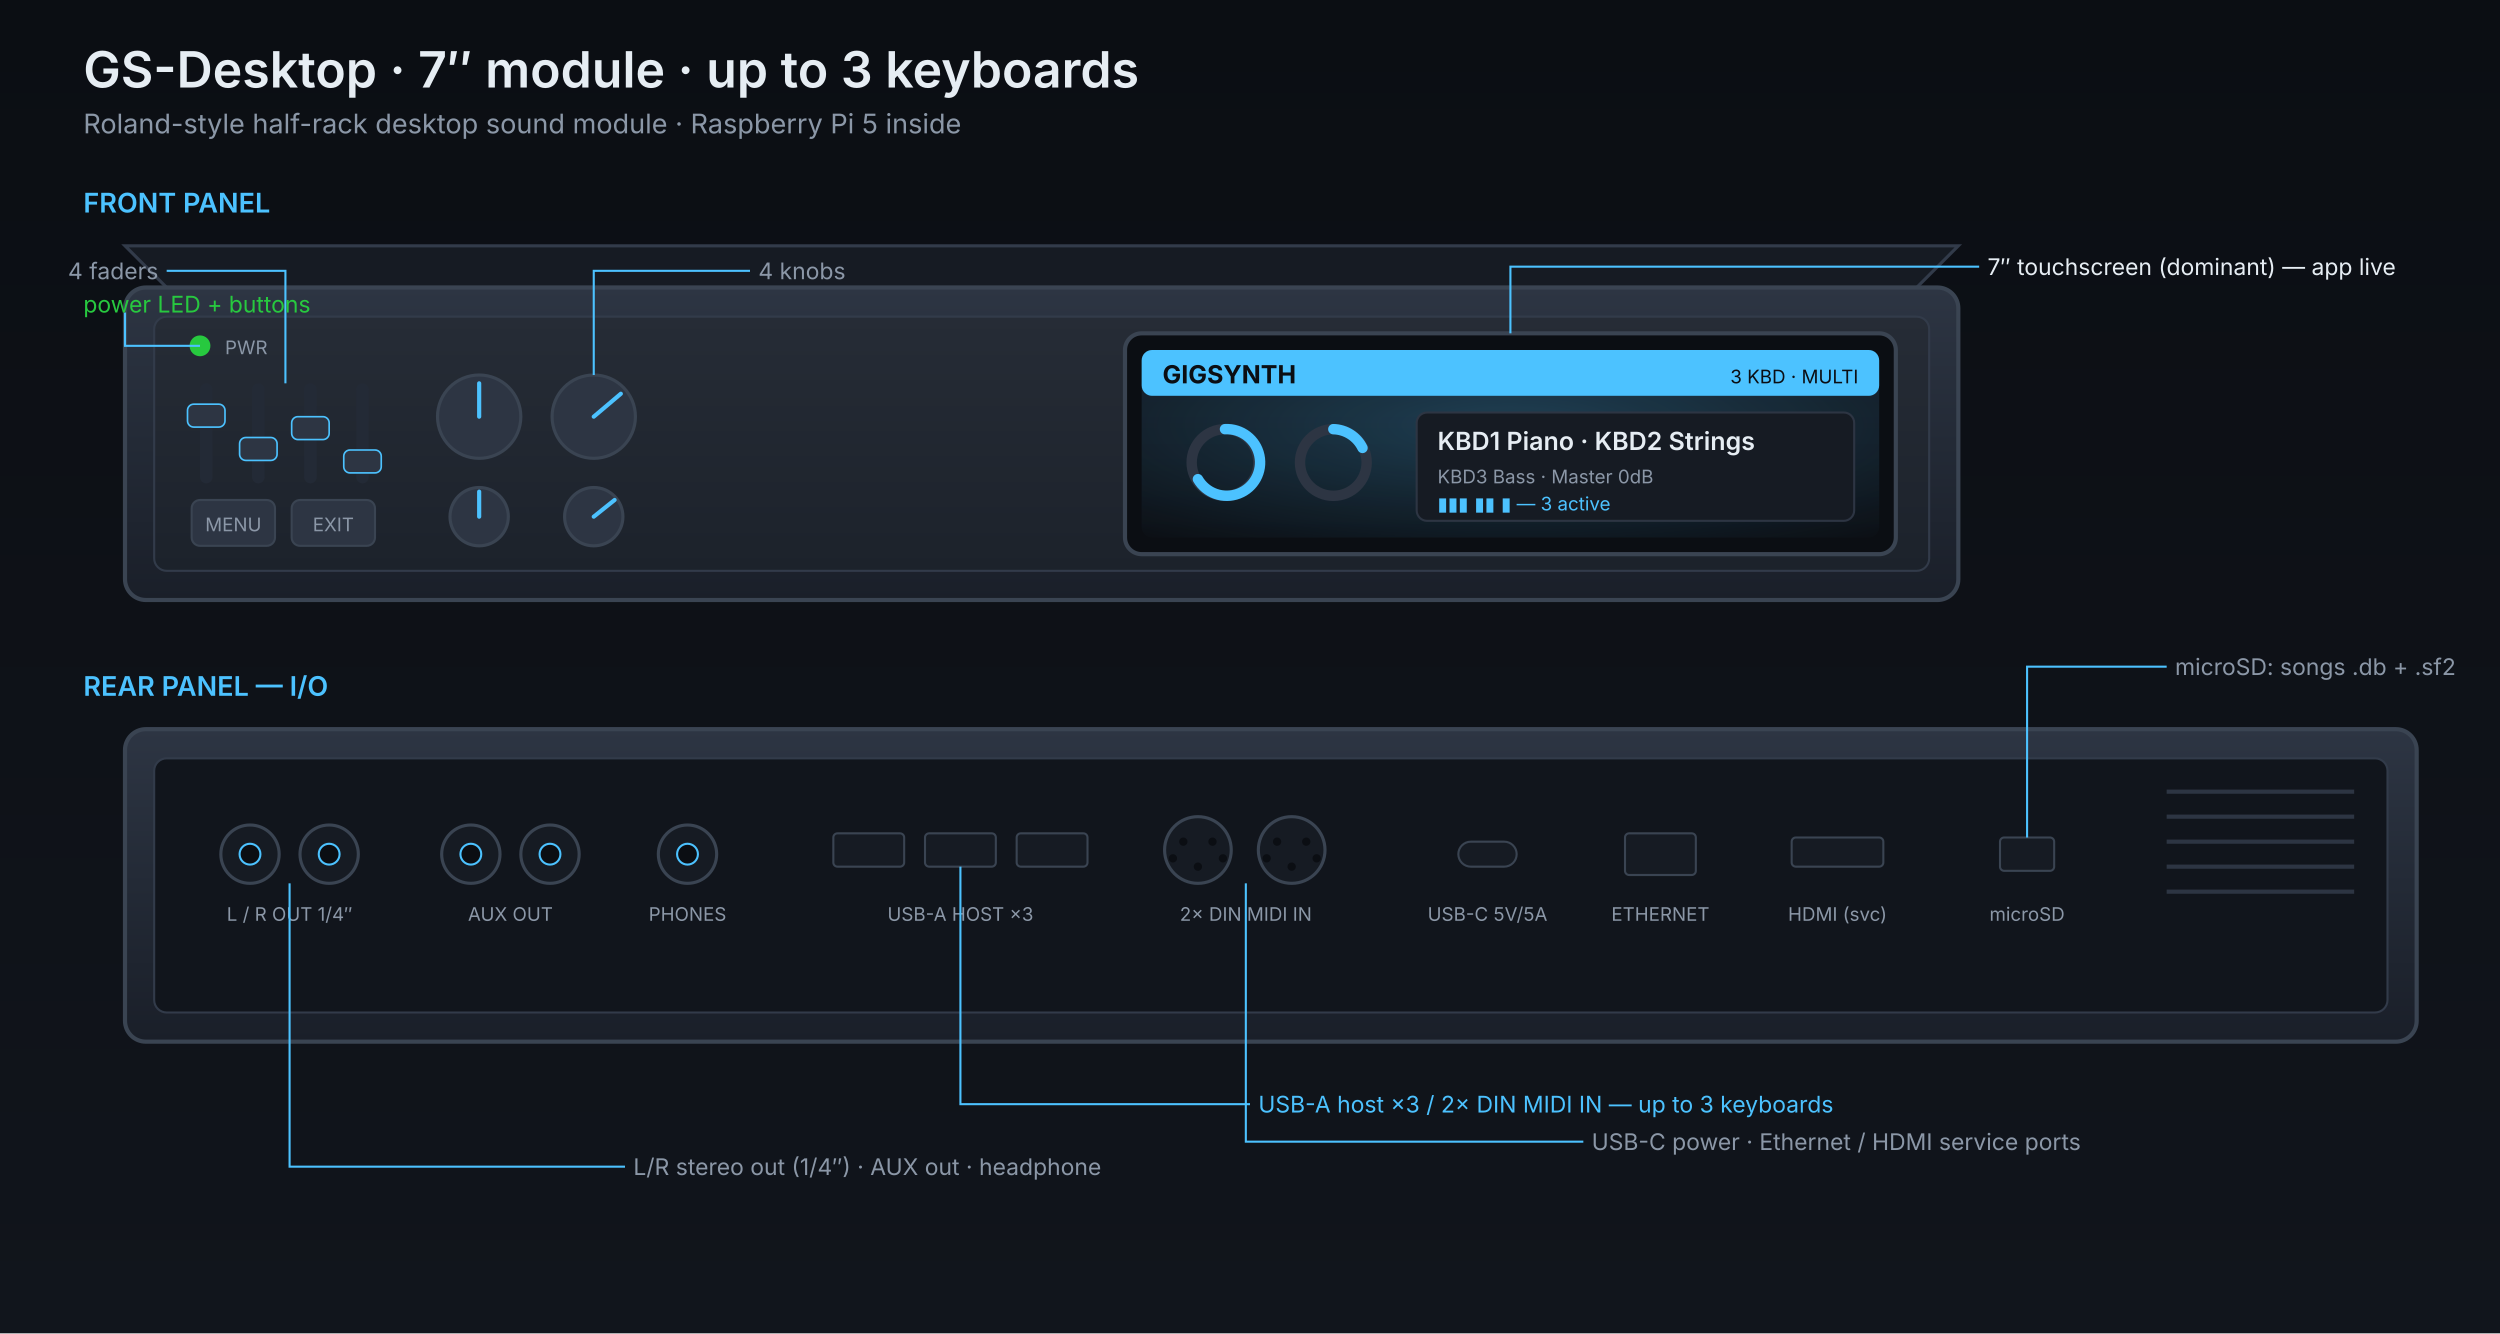
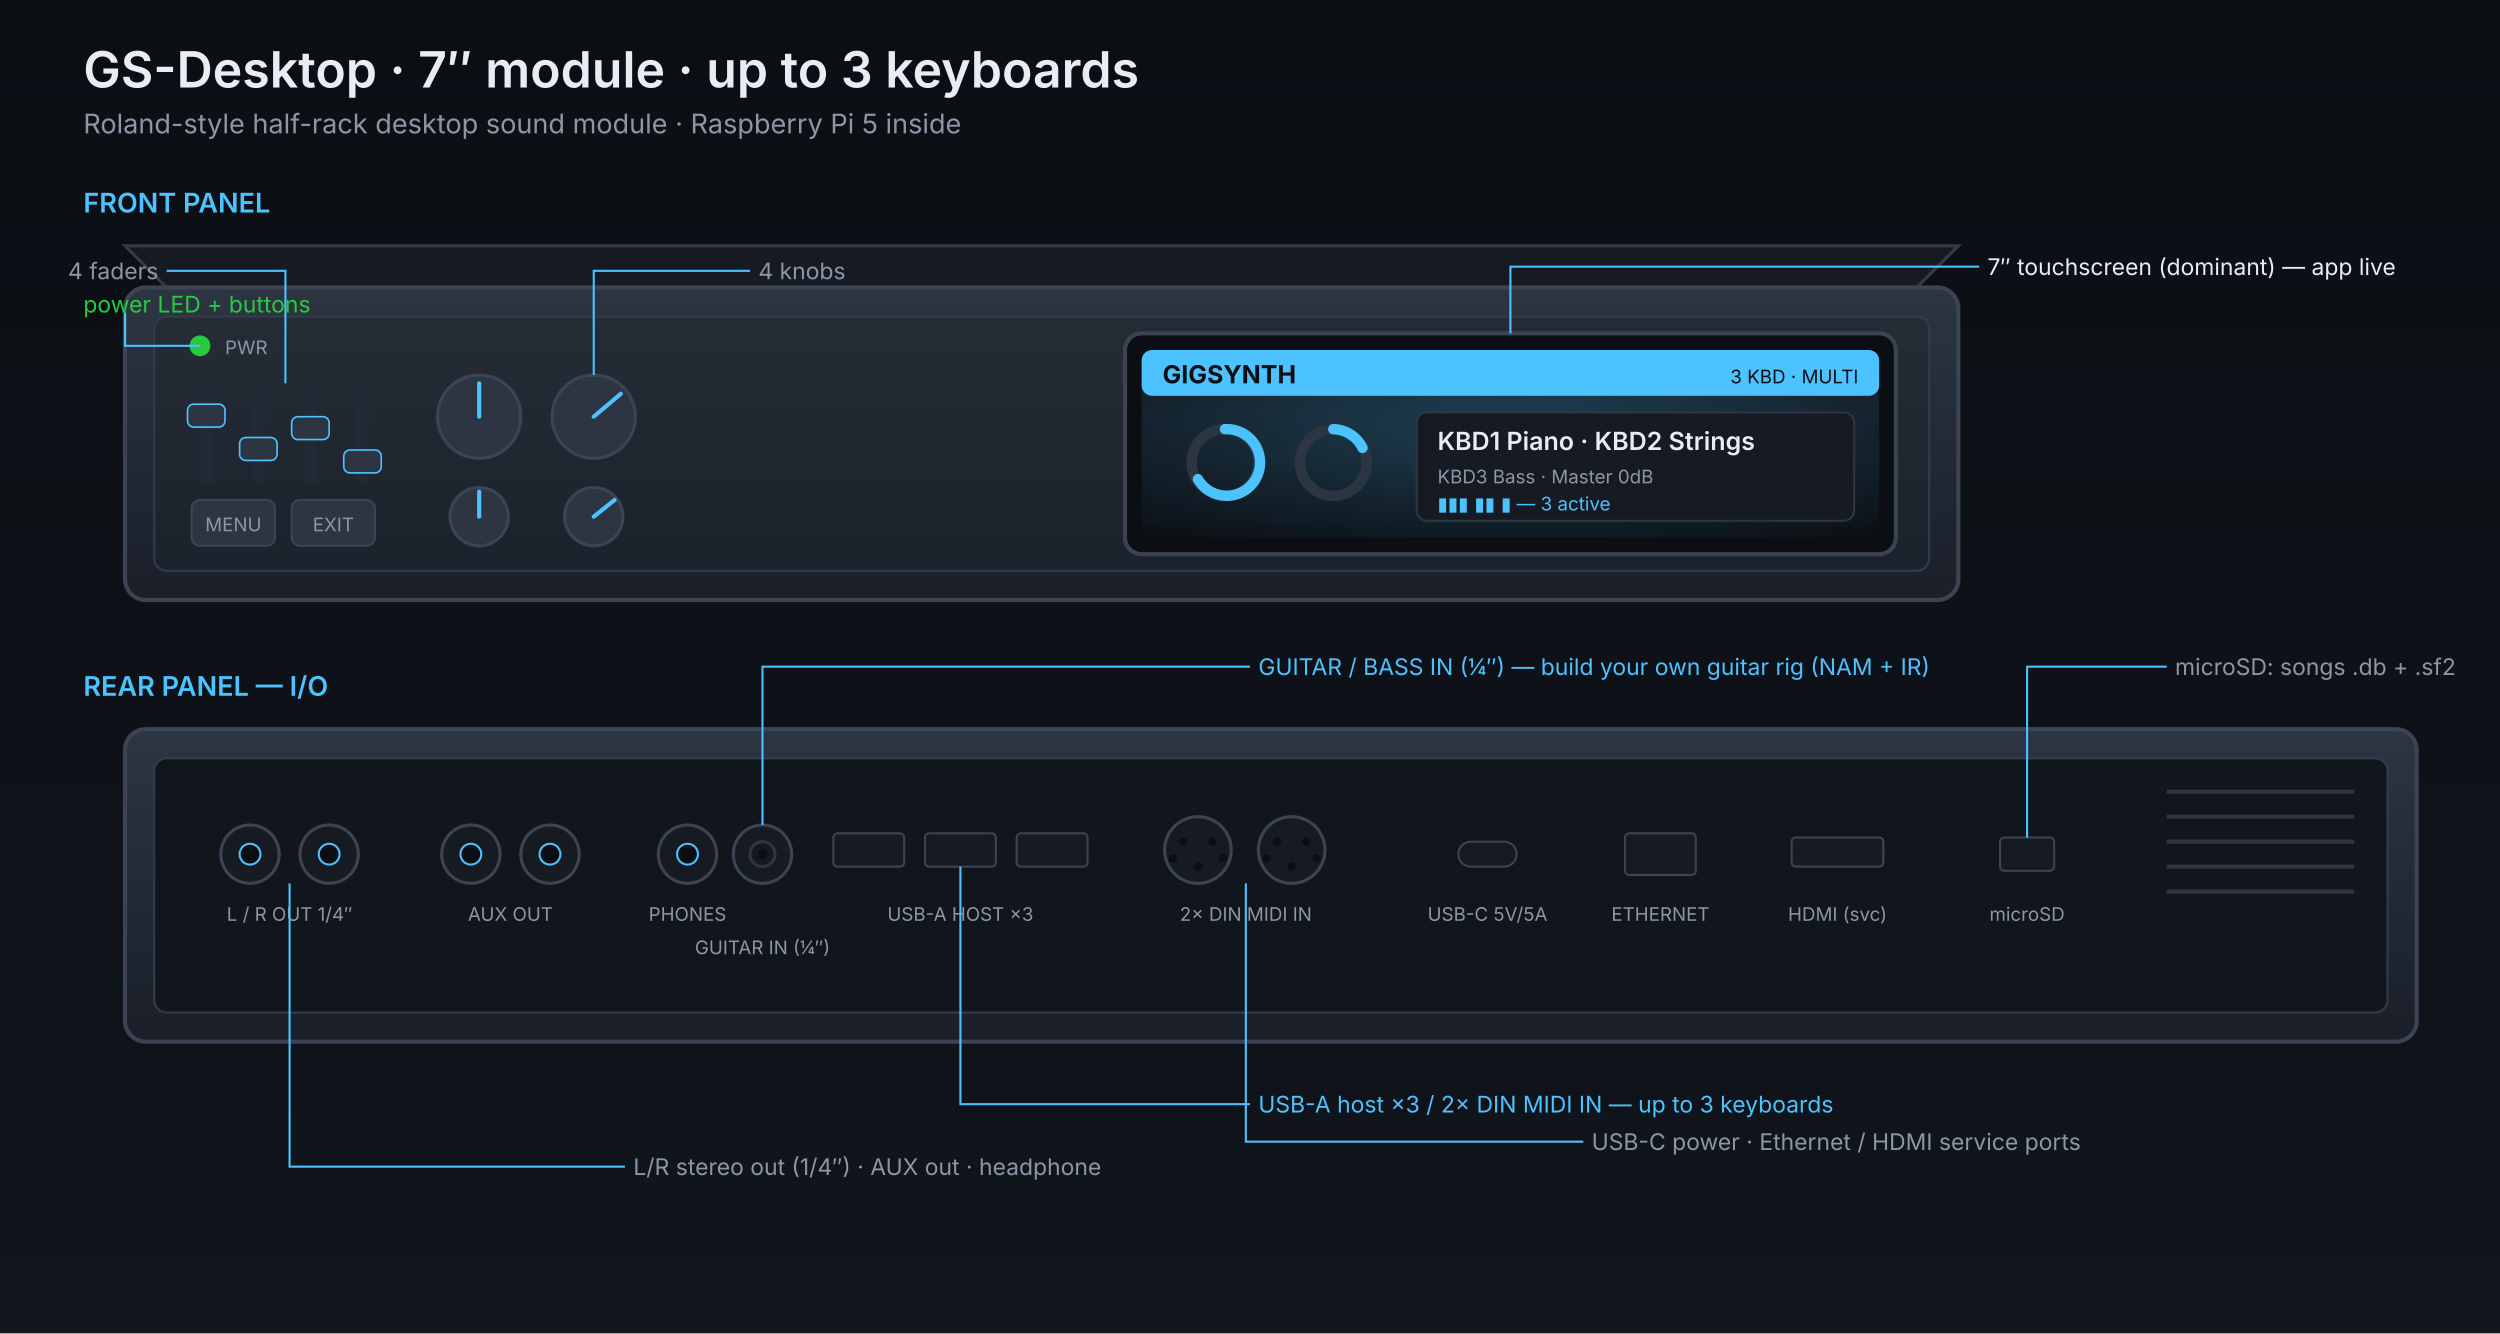
<svg xmlns="http://www.w3.org/2000/svg" width="1200" height="640" viewBox="0 0 1200 640" font-family="Inter, Segoe UI, Arial, sans-serif">
  <defs>
    <linearGradient id="bgD" x1="0" y1="0" x2="0" y2="1">
      <stop offset="0" stop-color="#0b0e13" />
      <stop offset="1" stop-color="#11151c" />
    </linearGradient>
    <linearGradient id="chassisD" x1="0" y1="0" x2="0" y2="1">
      <stop offset="0" stop-color="#2d3543" />
      <stop offset="0.5" stop-color="#232a36" />
      <stop offset="1" stop-color="#1a1f29" />
    </linearGradient>
    <linearGradient id="creamD" x1="0" y1="0" x2="0" y2="1">
      <stop offset="0" stop-color="#262c36" />
      <stop offset="1" stop-color="#1c222b" />
    </linearGradient>
    <linearGradient id="screenD" x1="0" y1="0" x2="0" y2="1">
      <stop offset="0" stop-color="#11151c" />
      <stop offset="1" stop-color="#0b0e13" />
    </linearGradient>
    <radialGradient id="screenglowD" cx="0.5" cy="0.4" r="0.8">
      <stop offset="0" stop-color="#4cc2ff" stop-opacity="0.25" />
      <stop offset="1" stop-color="#4cc2ff" stop-opacity="0" />
    </radialGradient>
  </defs>
  <rect width="1200" height="640" fill="url(#bgD)" />
  <text x="40" y="42" fill="#e6edf3" font-size="24" font-weight="600">GS-Desktop · 7″ module · up to 3 keyboards</text>
  <text x="40" y="64" fill="#8b97a7" font-size="13">Roland-style half-rack desktop sound module · Raspberry Pi 5 inside</text>
  <text x="40" y="102" fill="#4cc2ff" font-size="13" font-weight="600">FRONT PANEL</text>
  <polygon points="60,118 940,118 920,138 80,138" fill="#161b23" stroke="#323b4a" stroke-width="1.5" />
  <rect x="60" y="138" width="880" height="150" rx="10" fill="url(#chassisD)" stroke="#3a4452" stroke-width="2" />
  <rect x="74" y="152" width="852" height="122" rx="6" fill="url(#creamD)" stroke="#323b4a" />
  <circle cx="96" cy="166" r="5" fill="#27c93f" />
  <text x="108" y="170" fill="#8b97a7" font-size="9">PWR</text>
  <g>
    <rect x="92" y="240" width="40" height="22" rx="4" fill="#2d3543" stroke="#3a4452" />
    <rect x="140" y="240" width="40" height="22" rx="4" fill="#2d3543" stroke="#3a4452" />
    <text x="112" y="255" fill="#8b97a7" font-size="9" text-anchor="middle">MENU</text>
    <text x="160" y="255" fill="#8b97a7" font-size="9" text-anchor="middle">EXIT</text>
  </g>
  <g>
    <g fill="#232a36">
      <rect x="96" y="184" width="6" height="48" rx="3" />
      <rect x="121" y="184" width="6" height="48" rx="3" />
      <rect x="146" y="184" width="6" height="48" rx="3" />
      <rect x="171" y="184" width="6" height="48" rx="3" />
    </g>
    <g fill="#2d3543" stroke="#4cc2ff" stroke-width="0.8">
      <rect x="90" y="194" width="18" height="11" rx="3" />
      <rect x="115" y="210" width="18" height="11" rx="3" />
      <rect x="140" y="200" width="18" height="11" rx="3" />
      <rect x="165" y="216" width="18" height="11" rx="3" />
    </g>
  </g>
  <g>
    <g>
      <circle cx="230" cy="200" r="20" fill="#2d3543" stroke="#3a4452" stroke-width="1.5" />
      <line x1="230" y1="200" x2="230" y2="184" stroke="#4cc2ff" stroke-width="2" stroke-linecap="round" />
    </g>
    <g>
      <circle cx="285" cy="200" r="20" fill="#2d3543" stroke="#3a4452" stroke-width="1.5" />
      <line x1="285" y1="200" x2="298" y2="189" stroke="#4cc2ff" stroke-width="2" stroke-linecap="round" />
    </g>
    <g>
      <circle cx="230" cy="248" r="14" fill="#2d3543" stroke="#3a4452" stroke-width="1.5" />
      <line x1="230" y1="248" x2="230" y2="236" stroke="#4cc2ff" stroke-width="2" stroke-linecap="round" />
    </g>
    <g>
      <circle cx="285" cy="248" r="14" fill="#2d3543" stroke="#3a4452" stroke-width="1.5" />
      <line x1="285" y1="248" x2="295" y2="240" stroke="#4cc2ff" stroke-width="2" stroke-linecap="round" />
    </g>
  </g>
  <g>
    <rect x="540" y="160" width="370" height="106" rx="8" fill="#0b0e13" stroke="#3a4452" stroke-width="2" />
    <rect x="548" y="168" width="354" height="90" rx="5" fill="url(#screenD)" />
    <rect x="548" y="168" width="354" height="90" rx="5" fill="url(#screenglowD)" />
    <rect x="548" y="168" width="354" height="22" rx="5" fill="#4cc2ff" />
    <text x="558" y="184" fill="#0b0e13" font-size="12" font-weight="700">GIGSYNTH</text>
    <text x="892" y="184" fill="#0b0e13" font-size="9" text-anchor="end">3 KBD · MULTI</text>
    <g>
      <circle cx="588" cy="222" r="16" fill="none" stroke="#2d3543" stroke-width="5" />
      <path d="M 588 206 A 16 16 0 1 1 575 230" fill="none" stroke="#4cc2ff" stroke-width="5" stroke-linecap="round" />
      <circle cx="640" cy="222" r="16" fill="none" stroke="#2d3543" stroke-width="5" />
      <path d="M 640 206 A 16 16 0 0 1 654 215" fill="none" stroke="#4cc2ff" stroke-width="5" stroke-linecap="round" />
    </g>
    <rect x="680" y="198" width="210" height="52" rx="5" fill="#161b23" stroke="#2d3543" />
    <text x="690" y="216" fill="#e6edf3" font-size="12" font-weight="600">KBD1 Piano · KBD2 Strings</text>
    <text x="690" y="232" fill="#8b97a7" font-size="9">KBD3 Bass · Master 0dB</text>
    <text x="690" y="245" fill="#4cc2ff" font-size="9">▮▮▮ ▮▮ ▮ — 3 active</text>
  </g>
  <text x="40" y="334" fill="#4cc2ff" font-size="13" font-weight="600">REAR PANEL — I/O</text>
  <rect x="60" y="350" width="1100" height="150" rx="10" fill="url(#chassisD)" stroke="#3a4452" stroke-width="2" />
  <rect x="74" y="364" width="1072" height="122" rx="6" fill="#11151c" stroke="#323b4a" />
  <g>
    <circle cx="120" cy="410" r="14" fill="#161b23" stroke="#3a4452" stroke-width="1.5" />
    <circle cx="120" cy="410" r="5" fill="#0b0e13" stroke="#4cc2ff" />
    <circle cx="158" cy="410" r="14" fill="#161b23" stroke="#3a4452" stroke-width="1.5" />
    <circle cx="158" cy="410" r="5" fill="#0b0e13" stroke="#4cc2ff" />
    <text x="139" y="442" fill="#8b97a7" font-size="9" text-anchor="middle">L / R OUT 1/4″</text>
  </g>
  <g>
    <circle cx="226" cy="410" r="14" fill="#161b23" stroke="#3a4452" stroke-width="1.5" />
    <circle cx="226" cy="410" r="5" fill="#0b0e13" stroke="#4cc2ff" />
    <circle cx="264" cy="410" r="14" fill="#161b23" stroke="#3a4452" stroke-width="1.5" />
    <circle cx="264" cy="410" r="5" fill="#0b0e13" stroke="#4cc2ff" />
    <text x="245" y="442" fill="#8b97a7" font-size="9" text-anchor="middle">AUX OUT</text>
  </g>
  <g>
    <circle cx="330" cy="410" r="14" fill="#161b23" stroke="#3a4452" stroke-width="1.5" />
    <circle cx="330" cy="410" r="5" fill="#0b0e13" stroke="#4cc2ff" />
    <text x="330" y="442" fill="#8b97a7" font-size="9" text-anchor="middle">PHONES</text>
  </g>
  <g>
+     <circle cx="366" cy="410" r="14" fill="#161b23" stroke="#3a4452" stroke-width="1.5" />
+     <circle cx="366" cy="410" r="6" fill="#14181f" stroke="#2d3543" stroke-width="1.5" />
+     <circle cx="366" cy="410" r="2.5" fill="#0b0e13" />
+     <text x="366" y="458" fill="#8b97a7" font-size="9" text-anchor="middle">GUITAR IN (¼″)</text>
+   </g>
+   <g>
    <rect x="400" y="400" width="34" height="16" rx="2" fill="#161b23" stroke="#3a4452" />
    <rect x="444" y="400" width="34" height="16" rx="2" fill="#161b23" stroke="#3a4452" />
    <rect x="488" y="400" width="34" height="16" rx="2" fill="#161b23" stroke="#3a4452" />
    <text x="461" y="442" fill="#8b97a7" font-size="9" text-anchor="middle">USB-A HOST ×3</text>
  </g>
  <g>
    <circle cx="575" cy="408" r="16" fill="#161b23" stroke="#3a4452" stroke-width="1.5" />
    <g fill="#0b0e13">
      <circle cx="568" cy="404" r="2" />
      <circle cx="582" cy="404" r="2" />
      <circle cx="563" cy="412" r="2" />
      <circle cx="587" cy="412" r="2" />
      <circle cx="575" cy="416" r="2" />
    </g>
    <circle cx="620" cy="408" r="16" fill="#161b23" stroke="#3a4452" stroke-width="1.5" />
    <g fill="#0b0e13">
      <circle cx="613" cy="404" r="2" />
      <circle cx="627" cy="404" r="2" />
      <circle cx="608" cy="412" r="2" />
      <circle cx="632" cy="412" r="2" />
      <circle cx="620" cy="416" r="2" />
    </g>
    <text x="598" y="442" fill="#8b97a7" font-size="9" text-anchor="middle">2× DIN MIDI IN</text>
  </g>
  <g>
    <rect x="700" y="404" width="28" height="12" rx="6" fill="#161b23" stroke="#3a4452" />
    <text x="714" y="442" fill="#8b97a7" font-size="9" text-anchor="middle">USB-C 5V/5A</text>
  </g>
  <g>
    <rect x="780" y="400" width="34" height="20" rx="2" fill="#161b23" stroke="#3a4452" />
    <text x="797" y="442" fill="#8b97a7" font-size="9" text-anchor="middle">ETHERNET</text>
  </g>
  <g>
    <rect x="860" y="402" width="44" height="14" rx="2" fill="#161b23" stroke="#3a4452" />
    <text x="882" y="442" fill="#8b97a7" font-size="9" text-anchor="middle">HDMI (svc)</text>
  </g>
  <g>
    <rect x="960" y="402" width="26" height="16" rx="2" fill="#161b23" stroke="#3a4452" />
    <text x="973" y="442" fill="#8b97a7" font-size="9" text-anchor="middle">microSD</text>
  </g>
  <g stroke="#2d3543" stroke-width="2">
    <line x1="1040" y1="380" x2="1130" y2="380" />
    <line x1="1040" y1="392" x2="1130" y2="392" />
    <line x1="1040" y1="404" x2="1130" y2="404" />
    <line x1="1040" y1="416" x2="1130" y2="416" />
    <line x1="1040" y1="428" x2="1130" y2="428" />
  </g>
  <g stroke="#4cc2ff" stroke-width="1" fill="none">
    <path d="M 725 160 L 725 128 L 950 128" />
    <path d="M 285 180 L 285 130 L 360 130" />
    <path d="M 137 184 L 137 130 L 80 130" />
    <path d="M 96 166 L 60 166 L 60 150" />
    <path d="M 461 416 L 461 530 L 600 530" />
    <path d="M 598 424 L 598 548 L 760 548" />
    <path d="M 139 424 L 139 560 L 300 560" />
    <path d="M 973 402 L 973 320 L 1040 320" />
+     <path d="M 366 396 L 366 320 L 600 320" />
  </g>
  <g fill="#8b97a7" font-size="11">
    <text x="954" y="132" fill="#e6edf3">7″ touchscreen (dominant) — app live</text>
    <text x="364" y="134">4 knobs</text>
    <text x="76" y="134" text-anchor="end">4 faders</text>
    <text x="40" y="150" fill="#27c93f">power LED + buttons</text>
    <text x="604" y="534" fill="#4cc2ff">USB-A host ×3 / 2× DIN MIDI IN — up to 3 keyboards</text>
    <text x="764" y="552">USB-C power · Ethernet / HDMI service ports</text>
    <text x="304" y="564">L/R stereo out (1/4″) · AUX out · headphone</text>
    <text x="1044" y="324">microSD: songs .db + .sf2</text>
+     <text x="604" y="324" fill="#4cc2ff">GUITAR / BASS IN (¼″) — build your own guitar rig (NAM + IR)</text>
  </g>
</svg>
